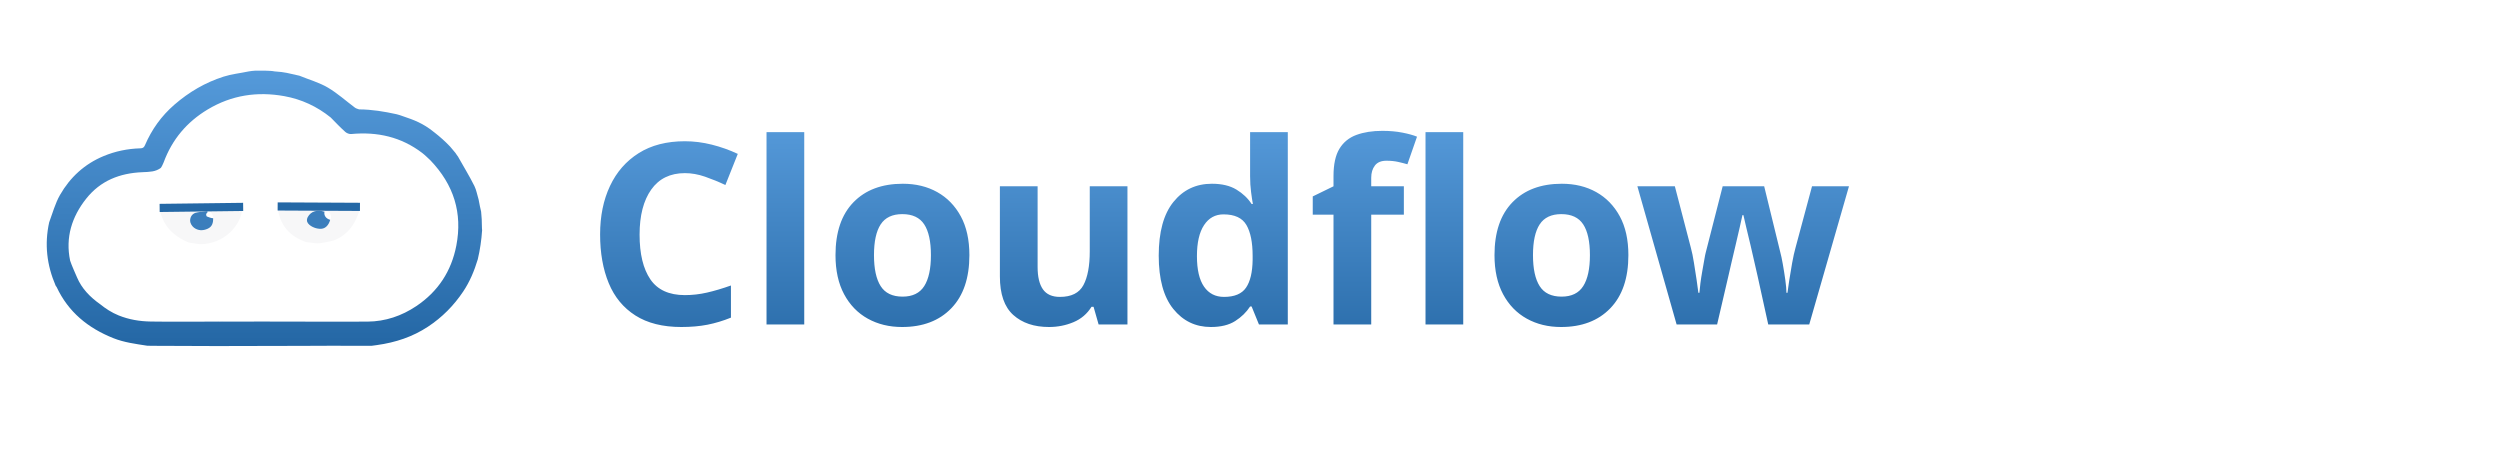
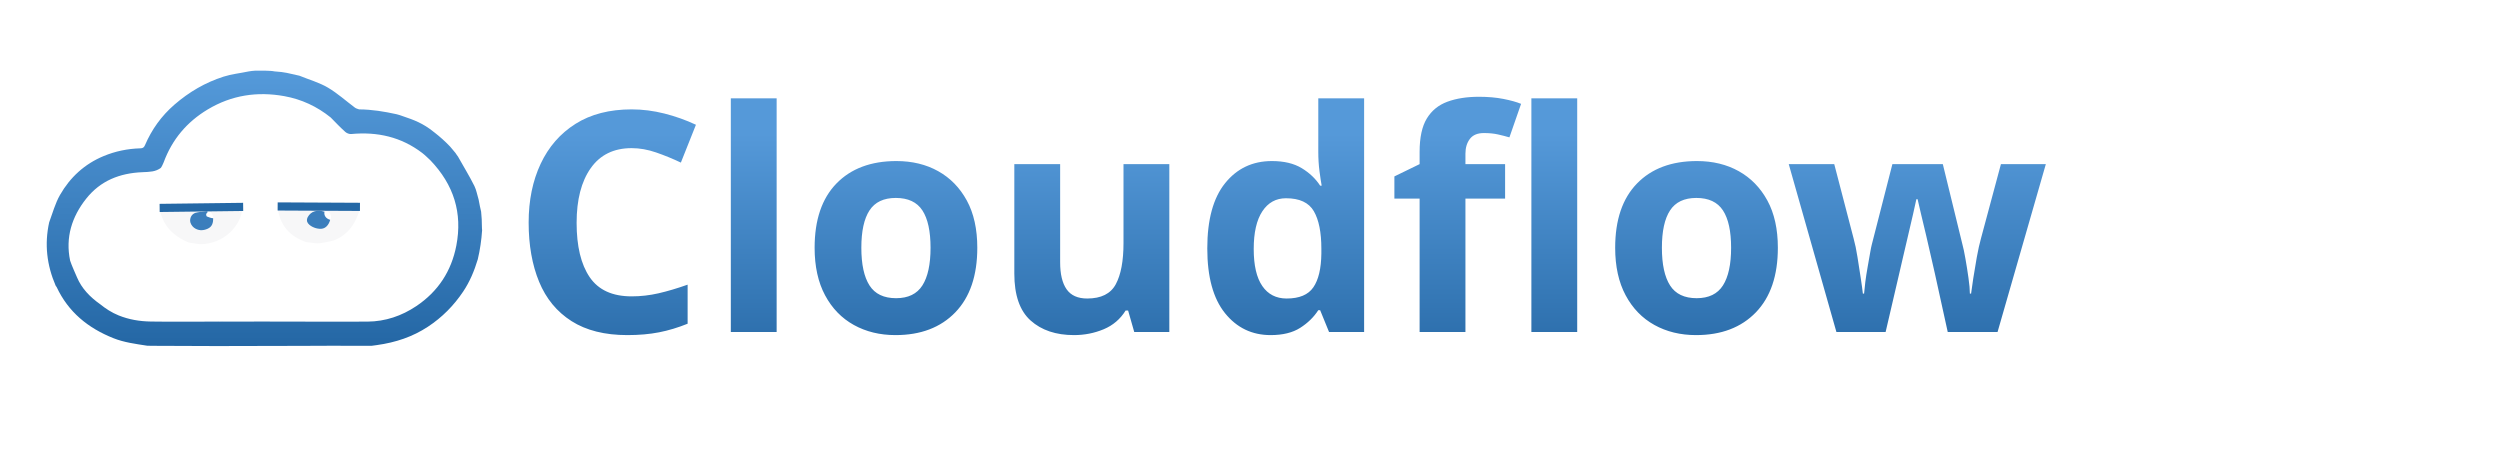
<svg xmlns="http://www.w3.org/2000/svg" xmlns:ns1="https://boxy-svg.com" viewBox="-147.679 266.393 918.664 170.268">
  <defs>
    <linearGradient gradientUnits="userSpaceOnUse" x1="250.189" y1="47.874" x2="250.189" y2="346.547" id="gradient-0" gradientTransform="matrix(0.338977, 0, 0, 0.338977, 19.89484, 71.53201)">
      <stop offset="0" style="stop-color: rgba(85, 154, 218, 1)" />
      <stop offset="1" style="stop-color: rgba(36, 103, 165, 1)" />
    </linearGradient>
    <clipPath id="clip0">
      <rect x="394" y="297" width="3611" height="1334" />
    </clipPath>
    <linearGradient gradientUnits="userSpaceOnUse" x1="2423.323" y1="814.677" x2="2423.323" y2="987.959" id="gradient-2">
      <stop offset="0" style="stop-color: rgba(85, 153, 217, 1)" />
      <stop offset="1" style="stop-color: rgba(36, 102, 163, 1)" />
    </linearGradient>
  </defs>
  <path opacity="1" stroke="none" d="M 141.792 188.915 C 137.682 188.929 133.719 188.907 129.447 188.886 C 124.947 188.92 120.755 188.955 116.416 188.939 C 115.35 188.924 114.427 188.96 113.355 188.943 C 108.787 188.935 104.368 188.978 99.797 188.973 C 95.565 188.968 91.486 189.01 87.256 189.003 C 79.296 188.953 71.487 188.952 63.538 188.913 C 62.814 188.876 62.231 188.878 61.646 188.878 C 57.391 188.222 53.113 187.667 49.195 186.102 C 39.875 182.379 32.655 176.518 28.351 167.322 C 28.281 167.172 28.161 167.043 27.993 166.821 C 24.752 159.304 23.826 151.644 25.594 143.567 C 26.885 140.097 27.818 136.559 29.572 133.492 C 33.291 126.997 38.613 122.087 45.638 119.179 C 49.952 117.394 54.444 116.475 59.093 116.342 C 60.014 116.316 60.432 116.061 60.814 115.175 C 63.298 109.411 66.809 104.471 71.633 100.291 C 77.025 95.62 82.981 92.141 89.702 89.995 C 92.626 89.061 95.748 88.749 98.901 88.082 C 99.691 87.965 100.375 87.851 101.318 87.804 C 102.541 87.741 107.392 87.78 108.309 88.061 C 112.733 88.378 113.051 88.684 117.561 89.657 C 121.145 91.126 124.873 92.161 128.081 94.061 C 131.578 96.136 134.652 98.918 137.929 101.367 C 138.346 101.679 138.879 101.837 139.485 102.031 C 144.271 102.066 148.683 102.808 153.272 103.809 C 154.04 103.976 154.857 104.295 155.689 104.577 C 159.519 105.873 162.955 107.091 166.931 110.324 C 167.178 110.524 167.173 110.549 167.301 110.606 C 169.186 112.079 171.088 113.752 172.917 115.683 C 173.719 116.556 174.26 117.344 174.914 118.062 C 175.203 118.476 175.447 118.911 175.829 119.376 C 177.873 123.056 180.065 126.55 181.883 130.242 C 182.615 131.731 182.871 133.456 183.411 135.18 C 183.588 135.982 183.695 136.679 183.881 137.616 C 184.082 138.446 184.207 139.035 184.331 139.626 C 184.513 141.446 184.634 143.264 184.625 145.361 C 184.624 145.894 184.672 146.15 184.697 146.406 C 184.449 150.073 183.936 153.603 183.108 157.106 C 181.821 161.392 180.162 165.355 177.725 168.989 C 174.268 174.149 169.998 178.456 164.814 181.875 C 159.169 185.598 152.942 187.683 146.021 188.644 C 145.177 188.772 144.597 188.845 144.016 188.918 C 143.324 188.905 142.629 188.891 141.792 188.915 M 88.04 180.027 C 88.733 180.003 89.427 179.981 90.432 180.026 C 99.029 180.002 107.626 179.977 116.535 180.019 C 125.229 180.026 133.925 180.096 142.619 180.018 C 149.155 179.961 155.145 177.928 160.54 174.303 C 168.502 168.952 173.405 161.502 175.22 152.075 C 177.535 140.058 174.276 129.707 165.687 120.745 C 164.689 119.841 163.749 118.859 162.683 118.045 C 154.952 112.145 146.171 110.183 136.605 111.087 C 135.898 111.153 134.963 110.798 134.424 110.315 C 132.601 108.683 130.912 106.905 129.049 105.003 C 124.036 100.964 118.352 98.316 112.037 97.174 C 102.087 95.376 92.66 96.787 83.883 102.042 C 76.199 106.643 70.785 113.077 67.683 121.473 C 67.531 121.882 66.847 123.369 66.612 123.543 C 64.673 124.981 62.576 124.997 59.838 125.112 C 51.465 125.464 44.423 128.262 39.197 134.854 C 33.961 141.459 31.51 149.077 33.306 157.624 C 33.987 159.645 34.99 161.768 35.819 163.727 C 37.563 167.851 40.589 170.989 44.449 173.709 C 46.292 175.208 48.571 176.705 51.113 177.734 C 54.948 179.286 58.885 179.922 62.903 179.989 C 71.069 180.127 79.24 179.984 87.579 180.016 C 87.635 179.997 87.692 179.977 88.04 180.027 Z" style="fill: url(#gradient-0); stroke-linecap: round; stroke-linejoin: round;" transform="matrix(1, 0, 0, 1, -155.2131, 204.5562)" ns1:origin="0.784158 0.825444" />
  <path opacity="1" d="M 123.962 151.262 C 122.701 151.102 121.441 150.944 120.037 150.793 C 113.893 148.685 110.352 144.562 109.505 137.919 C 119.464 137.919 129.35 137.919 139.419 138.026 C 139.661 138.229 139.739 138.305 139.835 138.364 C 138.373 143.744 135.638 148.082 130.069 150.241 C 128.521 150.601 127.066 150.897 125.332 151.192 C 124.689 151.215 124.326 151.238 123.962 151.262 M 126.501 140.029 C 123.91 138.76 121.783 139.315 120.586 141.671 C 120.341 142.158 120.239 142.906 120.432 143.393 C 121.018 144.879 123.622 146.067 125.616 145.911 C 127.143 145.792 128.333 144.584 129.019 142.432 C 129.777 140.298 127.623 138.603 126.501 140.029 Z" style="fill: rgb(247, 247, 248);" stroke="none" transform="matrix(1, 0, 0, 1, -155.2131, 204.5562)" ns1:origin="1.340552 2.504298" />
  <path opacity="1" d="M 76.285 150.706 C 72.798 149.147 69.901 146.978 68.013 143.687 C 67.375 142.576 66.977 141.326 66.402 139.928 C 66.28 139.573 66.224 139.431 66.167 139.286 C 66.203 138.979 66.237 138.671 66.274 138.247 C 74.728 138.117 83.177 138.106 91.779 138.044 C 93.497 137.996 95.062 137.996 96.632 137.996 C 96.43 144.356 89.953 151.75 80.807 151.56 C 79.386 151.355 78.228 151.176 77.071 150.999 C 76.841 150.898 76.611 150.798 76.285 150.706 M 85.905 141.718 C 85.405 139.509 84.468 139.027 81.482 139.571 C 80.781 139.72 80.064 139.807 79.389 140.031 C 77.96 140.506 77.351 141.769 77.398 143.053 C 77.43 143.895 78.085 144.949 78.785 145.484 C 80.31 146.649 82.108 146.686 83.87 145.88 C 85.553 145.11 85.915 143.646 85.905 141.718 Z" style="fill: rgb(247, 247, 248);" stroke="none" transform="matrix(1, 0, 0, 1, -155.2131, 204.5562)" ns1:origin="2.757267 2.457342" />
  <path opacity="1" stroke="none" d="M 128.868 142.61 C 128.333 144.584 127.143 145.792 125.616 145.911 C 123.622 146.067 121.018 144.879 120.432 143.393 C 120.239 142.906 120.334 142.154 120.586 141.671 C 121.792 139.381 124.146 138.808 126.766 139.637 C 126.481 140.982 127.301 142.193 128.868 142.61 Z" style="fill: rgb(59, 126, 188);" transform="matrix(1, 0, 0, 1, -155.2131, 204.5562)" ns1:origin="3.494471 4.821619" />
  <path opacity="1" stroke="none" d="M 85.854 141.977 C 85.915 143.646 85.553 145.11 83.87 145.88 C 82.108 146.686 80.31 146.649 78.785 145.484 C 78.085 144.949 77.43 143.895 77.398 143.053 C 77.351 141.769 77.96 140.506 79.389 140.031 C 80.064 139.807 82.663 139.506 83.585 139.45 C 84.542 139.857 82.657 140.036 83.509 141.366 C 83.815 141.542 85.631 142.174 85.854 141.977 Z" style="fill: rgb(59, 126, 188);" transform="matrix(1, 0, 0, 1, -155.2131, 204.5562)" ns1:origin="8.597379 4.56791" />
  <path style="stroke-width: 3px; fill: rgb(59, 126, 189); stroke: rgb(36, 104, 166);" d="M 109.563 137.7 L 139.809 137.851" transform="matrix(1, 0, 0, 1, -155.2131, 204.5562)" ns1:origin="1.342403 221.916106" />
  <path style="stroke-width: 3px; fill: rgb(59, 126, 189); stroke: rgb(36, 104, 166);" d="M 66.198 138.242 L 96.887 137.865" transform="matrix(1, 0, 0, 1, -155.2131, 204.5562)" ns1:d="M 66.198 138.242 R 96.887 137.865 1@f22e523b" ns1:origin="2.736066 88.608457" />
-   <g clip-path="url(#clip0)" transform="matrix(0.531156, 0, 0, 0.531156, -1041.678, -119.8494)" style="">
-     <text style="fill: url(#gradient-2); font-family: &quot;Product Sans&quot;, &quot;Product Sans_MSFontService&quot;, sans-serif; font-size: 175.09px; font-weight: 700; letter-spacing: 0.1px; line-height: 274.119px; white-space: pre;" x="2088.13" y="951.652">Cloudflow</text>
+   <g clip-path="url(#clip0)" transform="matrix(0.531156, 0, 0, 0.531156, -1069.098, -117.0725)" style="">
+     <text style="fill: url(#gradient-2); font-family: &quot;Product Sans&quot;, &quot;Product Sans_MSFontService&quot;, sans-serif; font-size: 212.744px; font-weight: 700; letter-spacing: 0.1px; line-height: 274.119px; white-space: pre;" x="2088.13" y="951.652">Cloudflow</text>
  </g>
</svg>
